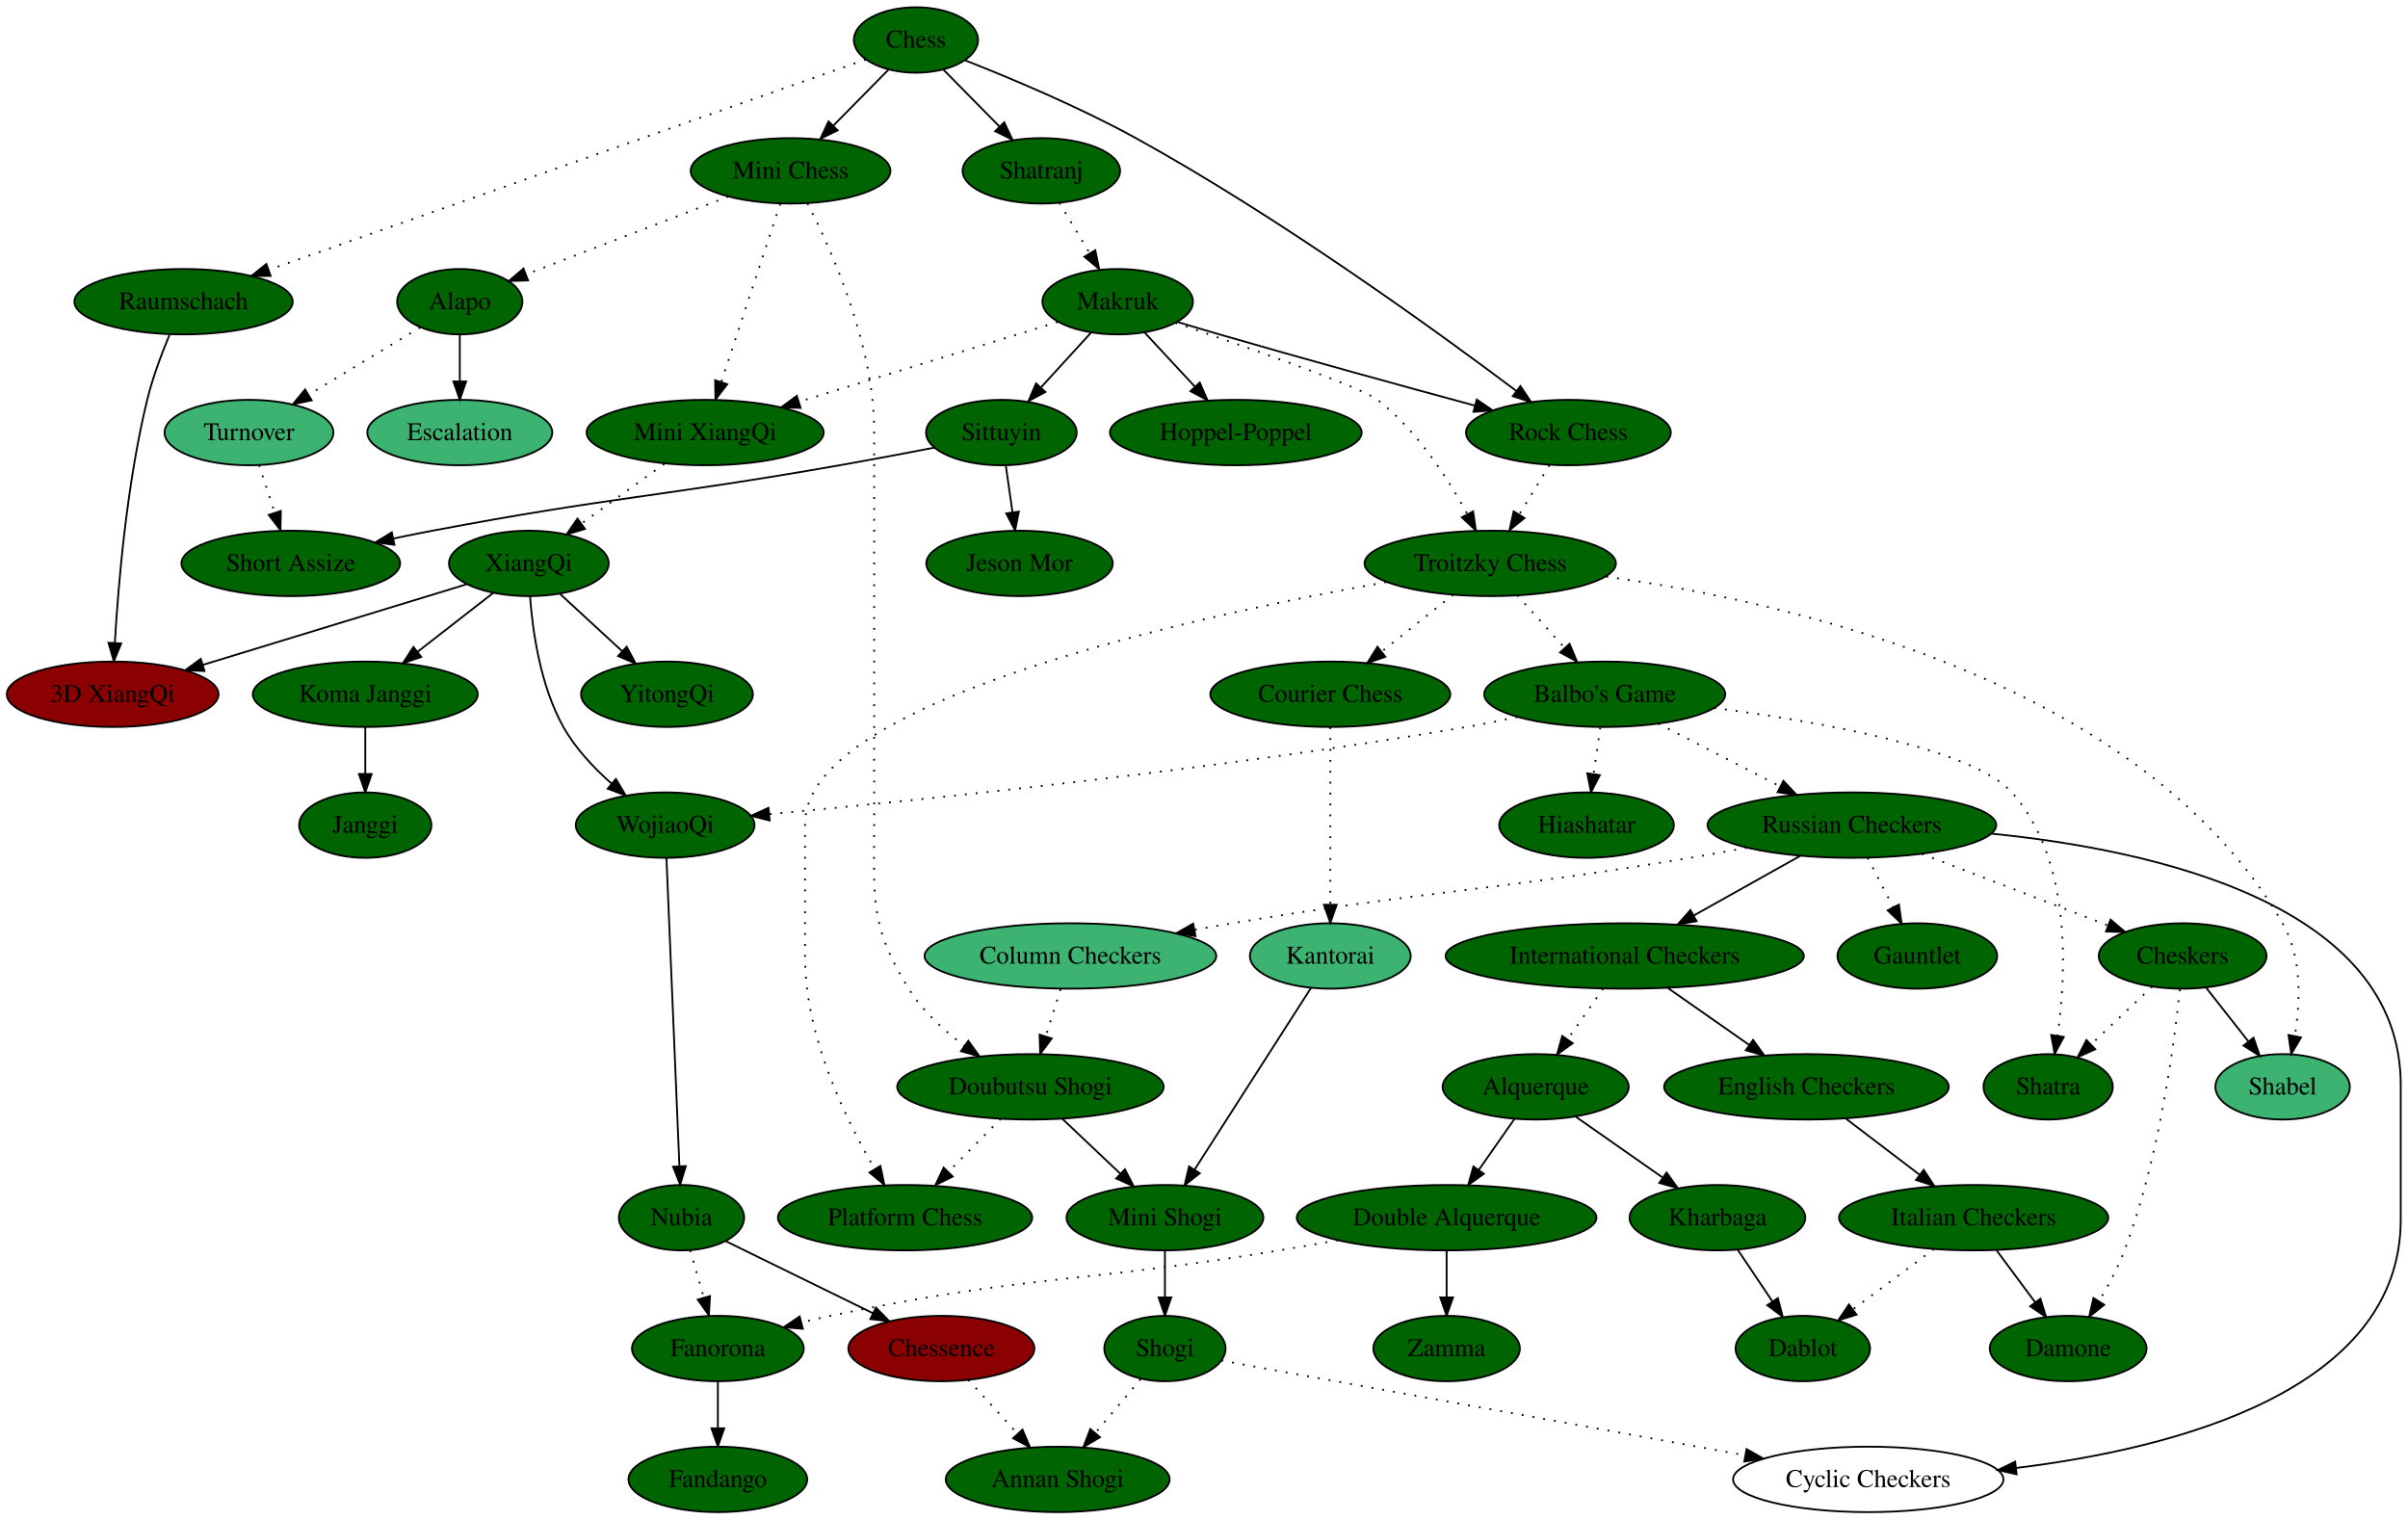
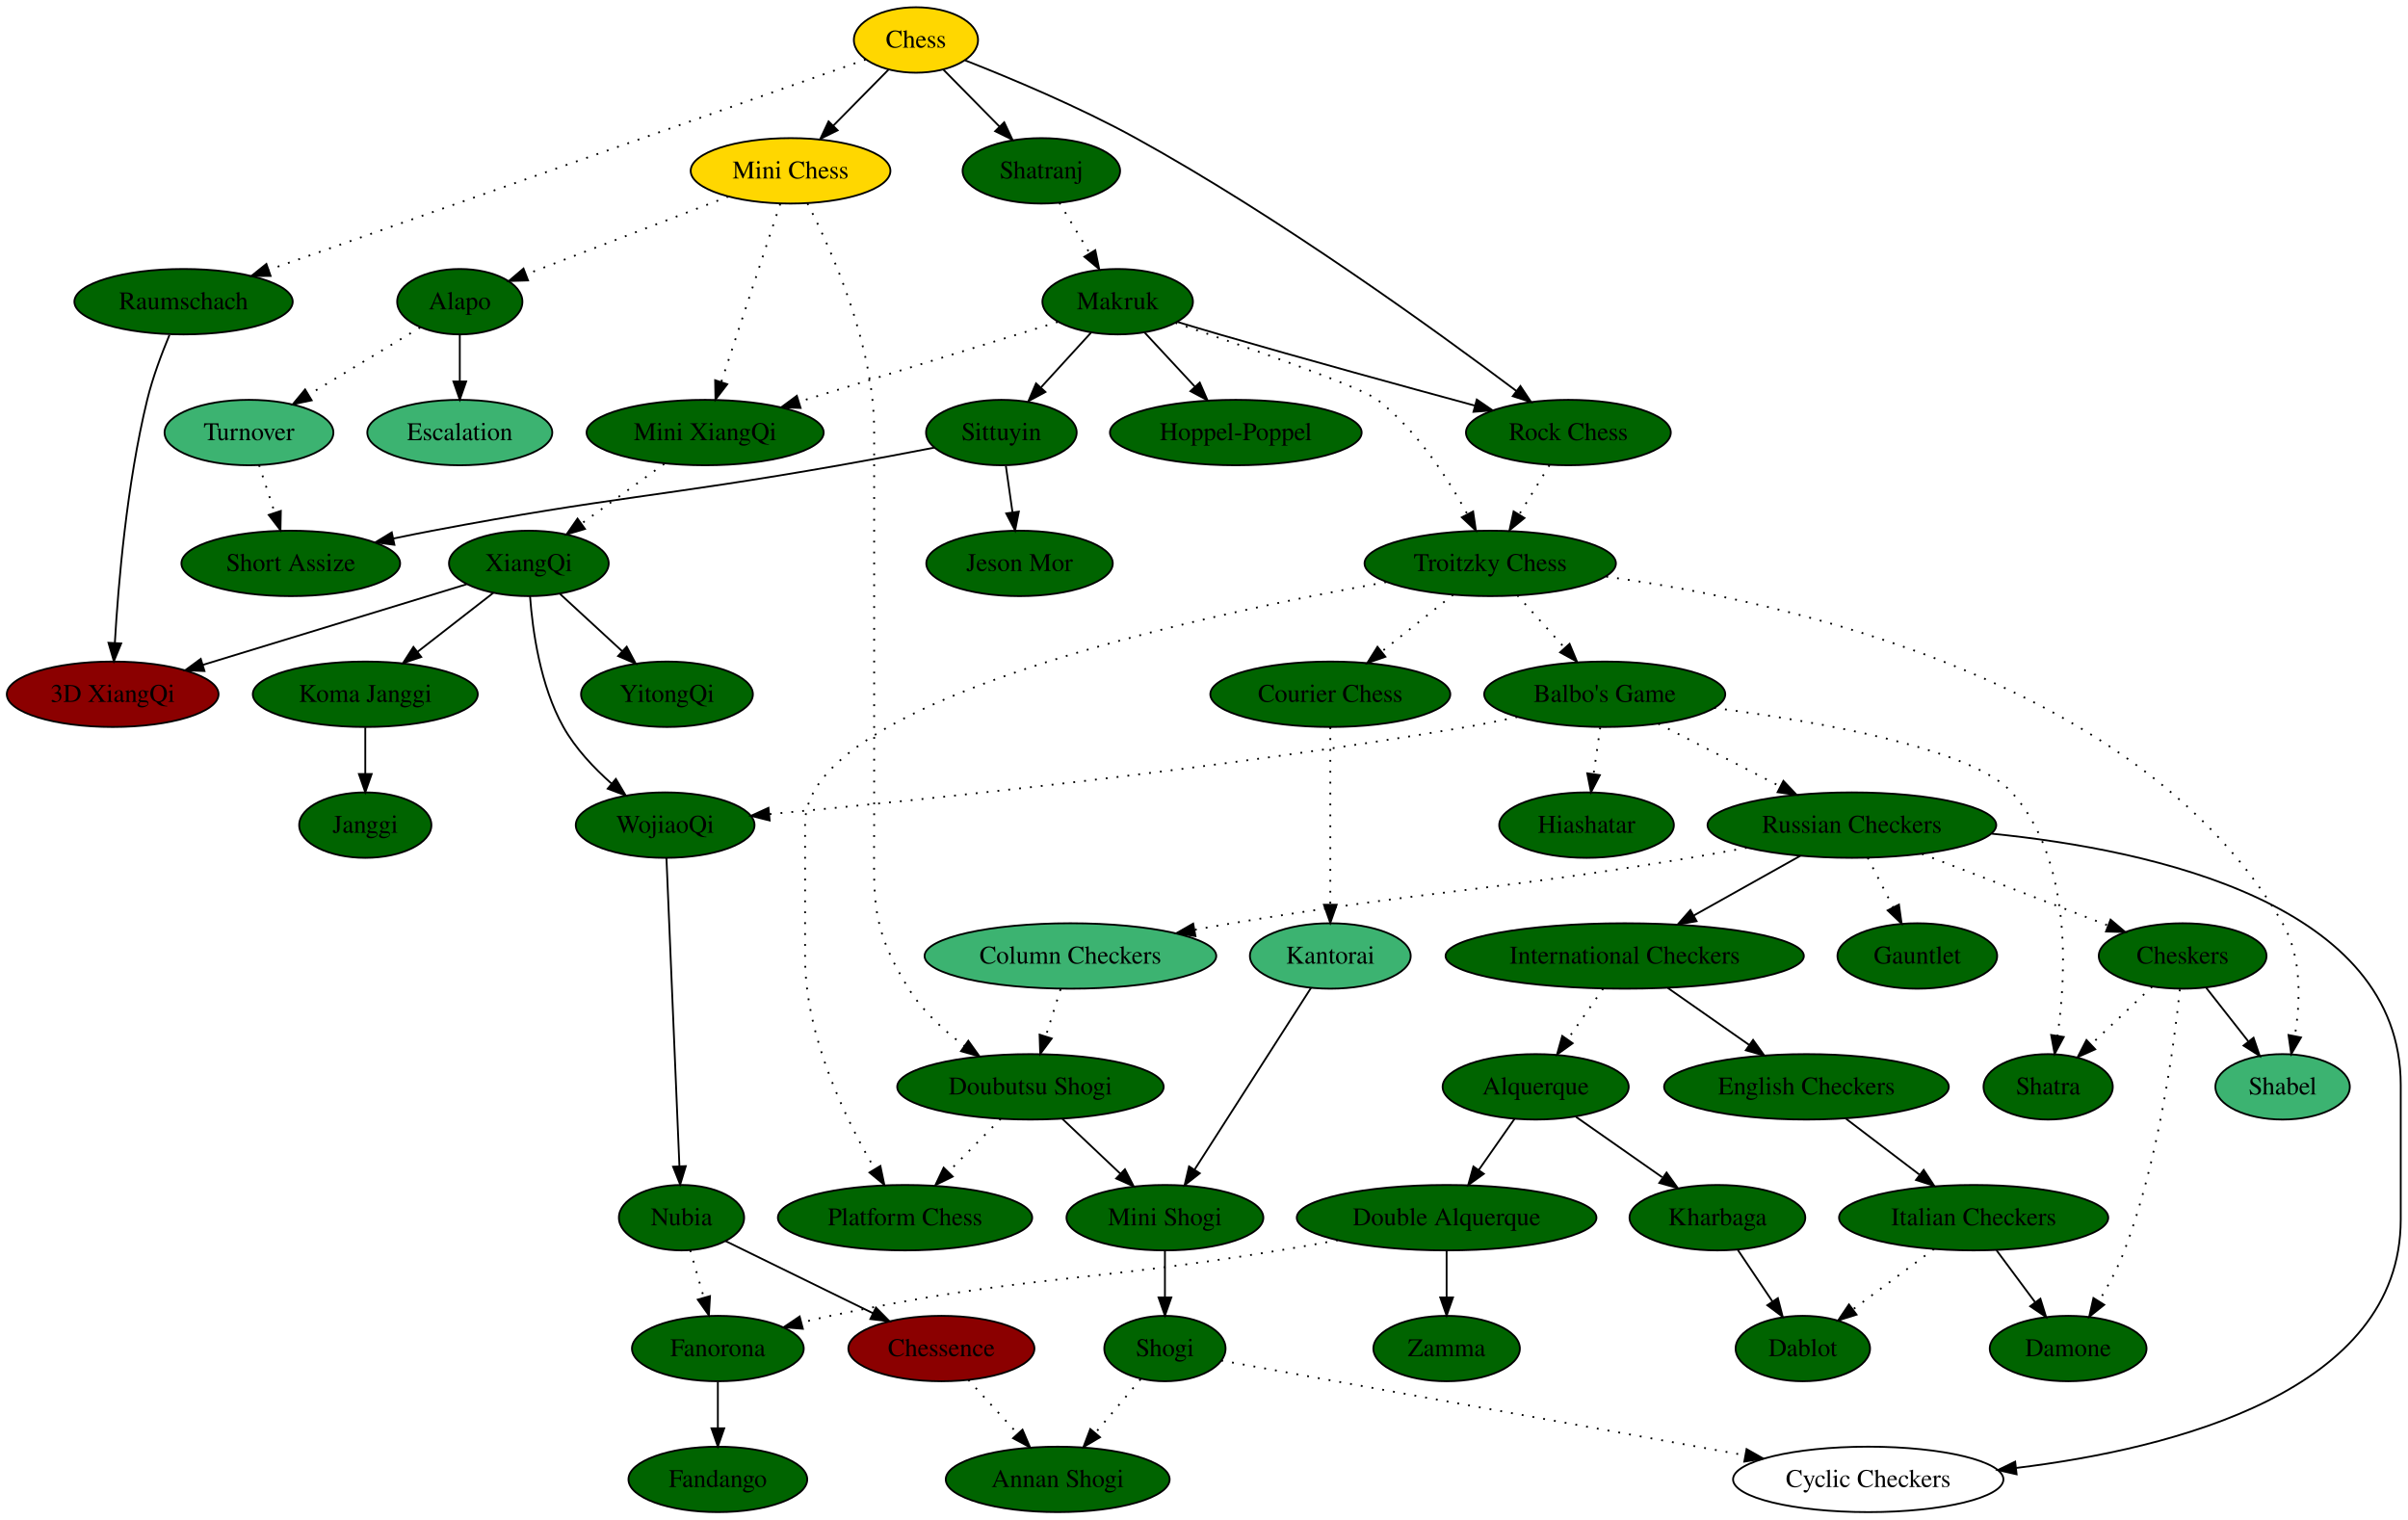
<svg xmlns="http://www.w3.org/2000/svg" xmlns:xlink="http://www.w3.org/1999/xlink" width="1325pt" height="836pt" viewBox="0.00 0.00 1325.00 836.00">
  <g id="graph1" class="graph" transform="scale(1 1) rotate(0) translate(4 832)">
    <polygon fill="white" stroke="white" points="-4,5 -4,-832 1322,-832 1322,5 -4,5" />
    <g id="node1" class="node">
-       <a xlink:href="checkmate/chess.htm">
-         <ellipse fill="darkgreen" stroke="black" cx="500" cy="-810" rx="34.155" ry="18" />
+       <a xlink:href="checkmate/chess-3d.htm">
+         <ellipse fill="gold" stroke="black" cx="500" cy="-810" rx="34.155" ry="18" />
        <text text-anchor="middle" x="500" y="-805.8" font-family="Times,serif" font-size="14.00">Chess</text>
      </a>
    </g>
    <g id="node2" class="node">
-       <a xlink:href="checkmate/mini-chess.htm">
-         <ellipse fill="darkgreen" stroke="black" cx="431" cy="-738" rx="54.947" ry="18" />
+       <a xlink:href="checkmate/mini-chess-3d.htm">
+         <ellipse fill="gold" stroke="black" cx="431" cy="-738" rx="54.947" ry="18" />
        <text text-anchor="middle" x="431" y="-733.8" font-family="Times,serif" font-size="14.00">Mini Chess</text>
      </a>
    </g>
    <g id="edge2" class="edge">
      <path fill="none" stroke="black" d="M485.028,-793.811C476.098,-784.751 464.564,-773.051 454.448,-762.788" />
      <polygon fill="black" stroke="black" points="456.903,-760.293 447.39,-755.628 451.918,-765.207 456.903,-760.293" />
    </g>
    <g id="node3" class="node">
      <a xlink:href="checkmate/shatranj.htm">
        <ellipse fill="darkgreen" stroke="black" cx="569" cy="-738" rx="43.327" ry="18" />
        <text text-anchor="middle" x="569" y="-733.8" font-family="Times,serif" font-size="14.00">Shatranj</text>
      </a>
    </g>
    <g id="edge4" class="edge">
      <path fill="none" stroke="black" d="M514.972,-793.811C524.03,-784.622 535.766,-772.716 545.984,-762.349" />
      <polygon fill="black" stroke="black" points="548.569,-764.712 553.097,-755.134 543.584,-759.798 548.569,-764.712" />
    </g>
    <g id="node13" class="node">
      <a xlink:href="checkmate/chess-rock.htm">
        <ellipse fill="darkgreen" stroke="black" cx="859" cy="-594" rx="56.353" ry="18" />
        <text text-anchor="middle" x="859" y="-589.8" font-family="Times,serif" font-size="14.00">Rock Chess</text>
      </a>
    </g>
    <g id="edge42" class="edge">
      <path fill="none" stroke="black" d="M527.104,-798.774C552.078,-788.97 589.869,-773.161 621,-756 700.252,-712.312 786.694,-649.696 830.341,-616.915" />
      <polygon fill="black" stroke="black" points="832.61,-619.587 838.485,-610.771 828.394,-613.999 832.61,-619.587" />
    </g>
    <g id="node49" class="node">
      <a xlink:href="checkmate/raumschach.htm">
        <ellipse fill="darkgreen" stroke="black" cx="97" cy="-666" rx="60.066" ry="18" />
        <text text-anchor="middle" x="97" y="-661.8" font-family="Times,serif" font-size="14.00">Raumschach</text>
      </a>
    </g>
    <g id="edge6" class="edge">
      <path fill="none" stroke="black" stroke-dasharray="1,5" d="M472.3,-799.24C404.305,-775.281 228.559,-713.356 143.92,-683.533" />
      <polygon fill="black" stroke="black" points="144.902,-680.168 134.308,-680.146 142.576,-686.77 144.902,-680.168" />
    </g>
    <g id="node8" class="node">
      <a xlink:href="breakthrough/doubutsu-shogi.htm">
        <ellipse fill="darkgreen" stroke="black" cx="563" cy="-234" rx="73.311" ry="18" />
        <text text-anchor="middle" x="563" y="-229.8" font-family="Times,serif" font-size="14.00">Doubutsu Shogi</text>
      </a>
    </g>
    <g id="edge16" class="edge">
      <path fill="none" stroke="black" stroke-dasharray="1,5" d="M440.309,-720.087C453.75,-694.038 477,-642.164 477,-595 477,-595 477,-595 477,-377 477,-336.553 474.655,-322.356 496,-288 503.684,-275.632 515.328,-264.956 526.764,-256.493" />
      <polygon fill="black" stroke="black" points="528.811,-259.332 534.995,-250.729 524.796,-253.598 528.811,-259.332" />
    </g>
    <g id="node14" class="node">
      <a xlink:href="xiangqi/mini-xiangqi.htm">
        <ellipse fill="darkgreen" stroke="black" cx="384" cy="-594" rx="65.227" ry="18" />
        <text text-anchor="middle" x="384" y="-589.8" font-family="Times,serif" font-size="14.00">Mini XiangQi</text>
      </a>
    </g>
    <g id="edge22" class="edge">
      <path fill="none" stroke="black" stroke-dasharray="1,5" d="M425.331,-719.871C417.285,-695.564 402.475,-650.819 392.941,-622.013" />
      <polygon fill="black" stroke="black" points="396.154,-620.583 389.689,-612.189 389.509,-622.783 396.154,-620.583" />
    </g>
    <g id="node20" class="node">
      <a xlink:href="breakthrough/alapo.htm">
        <ellipse fill="darkgreen" stroke="black" cx="249" cy="-666" rx="34.452" ry="18" />
        <text text-anchor="middle" x="249" y="-661.8" font-family="Times,serif" font-size="14.00">Alapo</text>
      </a>
    </g>
    <g id="edge34" class="edge">
      <path fill="none" stroke="black" stroke-dasharray="1,5" d="M396.767,-723.834C365.039,-711.631 317.983,-693.532 285.538,-681.053" />
      <polygon fill="black" stroke="black" points="286.561,-677.697 275.971,-677.373 284.048,-684.23 286.561,-677.697" />
    </g>
    <g id="node4" class="node">
      <a xlink:href="checkmate/makruk.htm">
        <ellipse fill="darkgreen" stroke="black" cx="611" cy="-666" rx="41.411" ry="18" />
        <text text-anchor="middle" x="611" y="-661.8" font-family="Times,serif" font-size="14.00">Makruk</text>
      </a>
    </g>
    <g id="edge8" class="edge">
      <path fill="none" stroke="black" stroke-dasharray="1,5" d="M578.953,-720.411C583.902,-712.163 589.995,-702.009 595.534,-692.777" />
      <polygon fill="black" stroke="black" points="598.682,-694.332 600.826,-683.956 592.68,-690.73 598.682,-694.332" />
    </g>
    <g id="node5" class="node">
      <a xlink:href="checkmate/sittuyin.htm">
        <ellipse fill="darkgreen" stroke="black" cx="547" cy="-594" rx="41.437" ry="18" />
        <text text-anchor="middle" x="547" y="-589.8" font-family="Times,serif" font-size="14.00">Sittuyin</text>
      </a>
    </g>
    <g id="edge12" class="edge">
      <path fill="none" stroke="black" d="M596.477,-649.116C588.329,-640.204 578,-628.906 568.89,-618.942" />
      <polygon fill="black" stroke="black" points="571.24,-616.326 561.909,-611.307 566.074,-621.049 571.24,-616.326" />
    </g>
    <g id="node7" class="node">
      <a xlink:href="checkmate/hoppel-poppel.htm">
        <ellipse fill="darkgreen" stroke="black" cx="676" cy="-594" rx="69.254" ry="18" />
        <text text-anchor="middle" x="676" y="-589.8" font-family="Times,serif" font-size="14.00">Hoppel-Poppel</text>
      </a>
    </g>
    <g id="edge18" class="edge">
      <path fill="none" stroke="black" d="M625.75,-649.116C633.907,-640.331 644.216,-629.229 653.371,-619.37" />
      <polygon fill="black" stroke="black" points="656.163,-621.507 660.402,-611.797 651.033,-616.744 656.163,-621.507" />
    </g>
    <g id="edge44" class="edge">
      <path fill="none" stroke="black" d="M643.827,-654.882C651.425,-652.583 659.486,-650.177 667,-648 714.411,-634.262 768.645,-619.367 807.352,-608.875" />
      <polygon fill="black" stroke="black" points="808.602,-612.163 817.341,-606.172 806.774,-605.406 808.602,-612.163" />
    </g>
    <g id="edge20" class="edge">
      <path fill="none" stroke="black" stroke-dasharray="1,5" d="M577.992,-654.821C540.61,-643.294 479.227,-624.365 435.524,-610.889" />
      <polygon fill="black" stroke="black" points="436.517,-607.532 425.93,-607.93 434.454,-614.221 436.517,-607.532" />
    </g>
    <g id="node18" class="node">
      <a xlink:href="checkmate/troitzky-chess.htm">
        <ellipse fill="darkgreen" stroke="black" cx="816" cy="-522" rx="69.159" ry="18" />
        <text text-anchor="middle" x="816" y="-517.8" font-family="Times,serif" font-size="14.00">Troitzky Chess</text>
      </a>
    </g>
    <g id="edge52" class="edge">
      <path fill="none" stroke="black" stroke-dasharray="1,5" d="M642.813,-654.34C682.103,-641 744.892,-619.049 754,-612 775.628,-595.261 792.671,-568.87 803.37,-549.166" />
      <polygon fill="black" stroke="black" points="806.577,-550.586 808.105,-540.102 800.373,-547.345 806.577,-550.586" />
    </g>
    <g id="node6" class="node">
      <a xlink:href="checkmate/short-assize.htm">
        <ellipse fill="darkgreen" stroke="black" cx="156" cy="-522" rx="60.171" ry="18" />
        <text text-anchor="middle" x="156" y="-517.8" font-family="Times,serif" font-size="14.00">Short Assize</text>
      </a>
    </g>
    <g id="edge14" class="edge">
      <path fill="none" stroke="black" d="M510.238,-585.727C494.214,-582.621 475.197,-579.024 458,-576 358.69,-558.539 333.076,-558.743 234,-540 226.978,-538.672 219.621,-537.189 212.348,-535.667" />
      <polygon fill="black" stroke="black" points="213.03,-532.234 202.521,-533.58 211.576,-539.082 213.03,-532.234" />
    </g>
    <g id="node46" class="node">
      <a xlink:href="races/jeson-mor.htm">
        <ellipse fill="darkgreen" stroke="black" cx="557" cy="-522" rx="51.299" ry="18" />
        <text text-anchor="middle" x="557" y="-517.8" font-family="Times,serif" font-size="14.00">Jeson Mor</text>
      </a>
    </g>
    <g id="edge10" class="edge">
      <path fill="none" stroke="black" d="M549.472,-575.697C550.574,-567.983 551.898,-558.712 553.127,-550.112" />
      <polygon fill="black" stroke="black" points="556.607,-550.499 554.557,-540.104 549.677,-549.509 556.607,-550.499" />
    </g>
    <g id="node9" class="node">
      <a xlink:href="shogi/mini-shogi.htm">
        <ellipse fill="darkgreen" stroke="black" cx="637" cy="-162" rx="54.155" ry="18" />
        <text text-anchor="middle" x="637" y="-157.8" font-family="Times,serif" font-size="14.00">Mini Shogi</text>
      </a>
    </g>
    <g id="edge26" class="edge">
      <path fill="none" stroke="black" d="M580.537,-216.411C590.098,-207.367 602.083,-196.03 612.549,-186.13" />
      <polygon fill="black" stroke="black" points="614.985,-188.643 619.844,-179.228 610.174,-183.558 614.985,-188.643" />
    </g>
    <g id="node12" class="node">
      <a xlink:href="checkmate/platform-chess-3d.htm">
        <ellipse fill="darkgreen" stroke="black" cx="494" cy="-162" rx="69.966" ry="18" />
        <text text-anchor="middle" x="494" y="-157.8" font-family="Times,serif" font-size="14.00">Platform Chess</text>
      </a>
    </g>
    <g id="edge46" class="edge">
      <path fill="none" stroke="black" stroke-dasharray="1,5" d="M546.648,-216.411C538.095,-207.734 527.461,-196.946 517.994,-187.342" />
      <polygon fill="black" stroke="black" points="520.227,-184.621 510.714,-179.956 515.241,-189.535 520.227,-184.621" />
    </g>
    <g id="node10" class="node">
      <a xlink:href="shogi/shogi.htm">
        <ellipse fill="darkgreen" stroke="black" cx="637" cy="-90" rx="33.36" ry="18" />
        <text text-anchor="middle" x="637" y="-85.8" font-family="Times,serif" font-size="14.00">Shogi</text>
      </a>
    </g>
    <g id="edge28" class="edge">
      <path fill="none" stroke="black" d="M637,-143.697C637,-135.983 637,-126.712 637,-118.112" />
      <polygon fill="black" stroke="black" points="640.5,-118.104 637,-108.104 633.5,-118.104 640.5,-118.104" />
    </g>
    <g id="node11" class="node">
      <a xlink:href="shogi/annan-shogi.htm">
        <ellipse fill="darkgreen" stroke="black" cx="578" cy="-18" rx="61.597" ry="18" />
        <text text-anchor="middle" x="578" y="-13.8" font-family="Times,serif" font-size="14.00">Annan Shogi</text>
      </a>
    </g>
    <g id="edge30" class="edge">
      <path fill="none" stroke="black" stroke-dasharray="1,5" d="M623.612,-73.116C616.281,-64.418 607.035,-53.448 598.787,-43.663" />
      <polygon fill="black" stroke="black" points="601.279,-41.188 592.158,-35.797 595.926,-45.699 601.279,-41.188" />
    </g>
    <g id="node27" class="node">
      <ellipse fill="none" stroke="black" cx="1024" cy="-18" rx="74.382" ry="18" />
      <text text-anchor="middle" x="1024" y="-13.8" font-family="Times,serif" font-size="14.00">Cyclic Checkers</text>
    </g>
    <g id="edge58" class="edge">
      <path fill="none" stroke="black" stroke-dasharray="1,5" d="M668.016,-83.39C730.236,-72.136 871.56,-46.573 956.234,-31.258" />
      <polygon fill="black" stroke="black" points="957.052,-34.666 966.27,-29.442 955.806,-27.778 957.052,-34.666" />
    </g>
    <g id="edge50" class="edge">
      <path fill="none" stroke="black" stroke-dasharray="1,5" d="M848.591,-576.055C843.595,-567.922 837.499,-557.998 831.936,-548.943" />
      <polygon fill="black" stroke="black" points="834.828,-546.964 826.612,-540.275 828.864,-550.628 834.828,-546.964" />
    </g>
    <g id="node15" class="node">
      <a xlink:href="xiangqi/xiangqi.htm">
        <ellipse fill="darkgreen" stroke="black" cx="287" cy="-522" rx="43.937" ry="18" />
        <text text-anchor="middle" x="287" y="-517.8" font-family="Times,serif" font-size="14.00">XiangQi</text>
      </a>
    </g>
    <g id="edge24" class="edge">
      <path fill="none" stroke="black" stroke-dasharray="1,5" d="M361.502,-576.765C347.935,-566.974 330.513,-554.401 315.928,-543.876" />
      <polygon fill="black" stroke="black" points="317.877,-540.966 307.72,-537.952 313.781,-546.642 317.877,-540.966" />
    </g>
    <g id="node17" class="node">
      <a xlink:href="xiangqi/yitongqi-red.htm">
        <ellipse fill="darkgreen" stroke="black" cx="363" cy="-450" rx="47.273" ry="18" />
        <text text-anchor="middle" x="363" y="-445.8" font-family="Times,serif" font-size="14.00">YitongQi</text>
      </a>
    </g>
    <g id="edge40" class="edge">
      <path fill="none" stroke="black" d="M304.246,-505.116C314.351,-495.808 327.282,-483.898 338.439,-473.622" />
      <polygon fill="black" stroke="black" points="340.838,-476.17 345.823,-466.821 336.096,-471.022 340.838,-476.17" />
    </g>
    <g id="node32" class="node">
      <a xlink:href="xiangqi/koma-janggi.htm">
        <ellipse fill="darkgreen" stroke="black" cx="197" cy="-450" rx="61.893" ry="18" />
        <text text-anchor="middle" x="197" y="-445.8" font-family="Times,serif" font-size="14.00">Koma Janggi</text>
      </a>
    </g>
    <g id="edge76" class="edge">
      <path fill="none" stroke="black" d="M267.471,-505.811C255.312,-496.354 239.454,-484.02 225.861,-473.447" />
      <polygon fill="black" stroke="black" points="227.786,-470.51 217.743,-467.134 223.488,-476.036 227.786,-470.51" />
    </g>
    <g id="node33" class="node">
      <a xlink:href="xiangqi/wojiaoqi.htm">
        <ellipse fill="darkgreen" stroke="black" cx="362" cy="-378" rx="49.177" ry="18" />
        <text text-anchor="middle" x="362" y="-373.8" font-family="Times,serif" font-size="14.00">WojiaoQi</text>
      </a>
    </g>
    <g id="edge78" class="edge">
      <path fill="none" stroke="black" d="M287.657,-503.874C289.033,-485.133 293.237,-454.731 306,-432 312.619,-420.211 322.732,-409.475 332.552,-400.795" />
      <polygon fill="black" stroke="black" points="334.885,-403.406 340.292,-394.295 330.383,-398.046 334.885,-403.406" />
    </g>
    <g id="node50" class="node">
      <ellipse fill="darkred" stroke="black" cx="58" cy="-450" rx="58.256" ry="18" />
      <text text-anchor="middle" x="58" y="-445.8" font-family="Times,serif" font-size="14.00">3D XiangQi</text>
    </g>
    <g id="edge130" class="edge">
      <path fill="none" stroke="black" d="M252.716,-510.52C214.205,-498.748 151.362,-479.539 107.52,-466.137" />
      <polygon fill="black" stroke="black" points="108.504,-462.778 97.917,-463.202 106.457,-469.472 108.504,-462.778" />
    </g>
    <g id="node16" class="node">
      <a xlink:href="xiangqi/janggi.htm">
        <ellipse fill="darkgreen" stroke="black" cx="197" cy="-378" rx="36.373" ry="18" />
        <text text-anchor="middle" x="197" y="-373.8" font-family="Times,serif" font-size="14.00">Janggi</text>
      </a>
    </g>
    <g id="edge48" class="edge">
      <path fill="none" stroke="black" stroke-dasharray="1,5" d="M758.742,-511.696C653.277,-492.928 439,-446.492 439,-379 439,-379 439,-379 439,-305 439,-262.008 461.193,-216.337 477.384,-188.738" />
      <polygon fill="black" stroke="black" points="480.427,-190.47 482.604,-180.101 474.436,-186.849 480.427,-190.47" />
    </g>
    <g id="node19" class="node">
      <a xlink:href="checkmate/balbo-chess.htm">
        <ellipse fill="darkgreen" stroke="black" cx="879" cy="-450" rx="66.318" ry="18" />
        <text text-anchor="middle" x="879" y="-445.8" font-family="Times,serif" font-size="14.00">Balbo's Game</text>
      </a>
    </g>
    <g id="edge54" class="edge">
      <path fill="none" stroke="black" stroke-dasharray="1,5" d="M830.93,-504.411C838.662,-495.82 848.257,-485.159 856.835,-475.627" />
      <polygon fill="black" stroke="black" points="859.651,-477.731 863.739,-467.956 854.448,-473.048 859.651,-477.731" />
    </g>
    <g id="node26" class="node">
      <a xlink:href="checkmate/shabel.htm">
        <ellipse fill="mediumseagreen" stroke="black" cx="1252" cy="-234" rx="36.98" ry="18" />
        <text text-anchor="middle" x="1252" y="-229.8" font-family="Times,serif" font-size="14.00">Shabel</text>
      </a>
    </g>
    <g id="edge66" class="edge">
      <path fill="none" stroke="black" stroke-dasharray="1,5" d="M879.852,-514.702C981.128,-500.793 1175,-457.219 1252,-324 1262.78,-305.35 1261.82,-280.618 1258.71,-261.959" />
      <polygon fill="black" stroke="black" points="1262.12,-261.171 1256.76,-252.032 1255.25,-262.519 1262.12,-261.171" />
    </g>
    <g id="node47" class="node">
      <a xlink:href="checkmate/courier-chess.htm">
        <ellipse fill="darkgreen" stroke="black" cx="728" cy="-450" rx="66.022" ry="18" />
        <text text-anchor="middle" x="728" y="-445.8" font-family="Times,serif" font-size="14.00">Courier Chess</text>
      </a>
    </g>
    <g id="edge122" class="edge">
      <path fill="none" stroke="black" stroke-dasharray="1,5" d="M795.59,-504.765C783.928,-495.488 769.127,-483.714 756.35,-473.551" />
      <polygon fill="black" stroke="black" points="758.304,-470.633 748.299,-467.147 753.947,-476.112 758.304,-470.633" />
    </g>
    <g id="node21" class="node">
      <a xlink:href="checkmate/hiashatar.htm">
        <ellipse fill="darkgreen" stroke="black" cx="869" cy="-378" rx="48.051" ry="18" />
        <text text-anchor="middle" x="869" y="-373.8" font-family="Times,serif" font-size="14.00">Hiashatar</text>
      </a>
    </g>
    <g id="edge56" class="edge">
      <path fill="none" stroke="black" stroke-dasharray="1,5" d="M876.528,-431.697C875.426,-423.983 874.102,-414.712 872.873,-406.112" />
      <polygon fill="black" stroke="black" points="876.323,-405.509 871.443,-396.104 869.393,-406.499 876.323,-405.509" />
    </g>
    <g id="node31" class="node">
      <a xlink:href="checkers/shatra.htm">
        <ellipse fill="darkgreen" stroke="black" cx="1123" cy="-234" rx="35.557" ry="18" />
        <text text-anchor="middle" x="1123" y="-229.8" font-family="Times,serif" font-size="14.00">Shatra</text>
      </a>
    </g>
    <g id="edge70" class="edge">
      <path fill="none" stroke="black" stroke-dasharray="1,5" d="M939.228,-442.487C997.946,-434.83 1081.46,-420.025 1103,-396 1135.89,-359.323 1133.17,-297.609 1128.15,-262.19" />
      <polygon fill="black" stroke="black" points="1131.58,-261.43 1126.56,-252.099 1124.66,-262.523 1131.58,-261.43" />
    </g>
    <g id="edge80" class="edge">
      <path fill="none" stroke="black" stroke-dasharray="1,5" d="M830.899,-437.475C821.672,-435.482 812.062,-433.554 803,-432 666.198,-408.54 503.76,-391.869 419.363,-384.038" />
      <polygon fill="black" stroke="black" points="419.496,-380.535 409.217,-383.104 418.854,-387.506 419.496,-380.535" />
    </g>
    <g id="node36" class="node">
      <a xlink:href="checkers/russian-checkers.htm">
        <ellipse fill="darkgreen" stroke="black" cx="1015" cy="-378" rx="79.436" ry="18" />
        <text text-anchor="middle" x="1015" y="-373.8" font-family="Times,serif" font-size="14.00">Russian Checkers</text>
      </a>
    </g>
    <g id="edge86" class="edge">
      <path fill="none" stroke="black" stroke-dasharray="1,5" d="M908.51,-433.811C928.109,-423.723 954.069,-410.362 975.45,-399.357" />
      <polygon fill="black" stroke="black" points="977.316,-402.332 984.606,-394.644 974.113,-396.109 977.316,-402.332" />
    </g>
    <g id="node22" class="node">
      <a xlink:href="checkmate/escalation.htm">
        <ellipse fill="mediumseagreen" stroke="black" cx="249" cy="-594" rx="50.891" ry="18" />
        <text text-anchor="middle" x="249" y="-589.8" font-family="Times,serif" font-size="14.00">Escalation</text>
      </a>
    </g>
    <g id="edge36" class="edge">
      <path fill="none" stroke="black" d="M249,-647.697C249,-639.983 249,-630.712 249,-622.112" />
      <polygon fill="black" stroke="black" points="252.5,-622.104 249,-612.104 245.5,-622.104 252.5,-622.104" />
    </g>
    <g id="node23" class="node">
      <a xlink:href="checkmate/turnover.htm">
        <ellipse fill="mediumseagreen" stroke="black" cx="133" cy="-594" rx="46.45" ry="18" />
        <text text-anchor="middle" x="133" y="-589.8" font-family="Times,serif" font-size="14.00">Turnover</text>
      </a>
    </g>
    <g id="edge72" class="edge">
      <path fill="none" stroke="black" stroke-dasharray="1,5" d="M227.181,-651.834C209.88,-641.393 185.426,-626.636 165.773,-614.777" />
      <polygon fill="black" stroke="black" points="167.494,-611.727 157.123,-609.557 163.877,-617.721 167.494,-611.727" />
    </g>
    <g id="edge74" class="edge">
      <path fill="none" stroke="black" stroke-dasharray="1,5" d="M138.568,-576.055C141.156,-568.176 144.297,-558.617 147.196,-549.794" />
      <polygon fill="black" stroke="black" points="150.527,-550.868 150.324,-540.275 143.877,-548.683 150.527,-550.868" />
    </g>
    <g id="node24" class="node">
      <a xlink:href="checkers/cheskers.htm">
        <ellipse fill="darkgreen" stroke="black" cx="1197" cy="-306" rx="46.15" ry="18" />
        <text text-anchor="middle" x="1197" y="-301.8" font-family="Times,serif" font-size="14.00">Cheskers</text>
      </a>
    </g>
    <g id="edge64" class="edge">
      <path fill="none" stroke="black" d="M1210.03,-288.411C1216.91,-279.655 1225.48,-268.751 1233.08,-259.082" />
      <polygon fill="black" stroke="black" points="1236.01,-261.014 1239.44,-250.988 1230.51,-256.689 1236.01,-261.014" />
    </g>
    <g id="node30" class="node">
      <a xlink:href="checkers/italian-damone.htm">
        <ellipse fill="darkgreen" stroke="black" cx="1134" cy="-90" rx="43.129" ry="18" />
        <text text-anchor="middle" x="1134" y="-85.8" font-family="Times,serif" font-size="14.00">Damone</text>
      </a>
    </g>
    <g id="edge62" class="edge">
      <path fill="none" stroke="black" stroke-dasharray="1,5" d="M1195.45,-287.559C1192.36,-257.439 1184.01,-194.09 1165,-144 1161.39,-134.485 1156.16,-124.696 1151.02,-116.161" />
      <polygon fill="black" stroke="black" points="1153.84,-114.073 1145.56,-107.463 1147.91,-117.794 1153.84,-114.073" />
    </g>
    <g id="edge68" class="edge">
      <path fill="none" stroke="black" stroke-dasharray="1,5" d="M1180.21,-289.116C1170.33,-279.768 1157.67,-267.795 1146.77,-257.489" />
      <polygon fill="black" stroke="black" points="1148.89,-254.67 1139.22,-250.34 1144.08,-259.755 1148.89,-254.67" />
    </g>
    <g id="node25" class="node">
      <a xlink:href="checkers/column-checkers.htm">
        <ellipse fill="mediumseagreen" stroke="black" cx="585" cy="-306" rx="80.25" ry="18" />
        <text text-anchor="middle" x="585" y="-301.8" font-family="Times,serif" font-size="14.00">Column Checkers</text>
      </a>
    </g>
    <g id="edge118" class="edge">
      <path fill="none" stroke="black" stroke-dasharray="1,5" d="M579.562,-287.697C577.111,-279.898 574.16,-270.509 571.432,-261.829" />
      <polygon fill="black" stroke="black" points="574.713,-260.595 568.376,-252.104 568.035,-262.694 574.713,-260.595" />
    </g>
    <g id="node28" class="node">
      <a xlink:href="checkers/english-checkers.htm">
        <ellipse fill="darkgreen" stroke="black" cx="990" cy="-234" rx="78.33" ry="18" />
        <text text-anchor="middle" x="990" y="-229.8" font-family="Times,serif" font-size="14.00">English Checkers</text>
      </a>
    </g>
    <g id="node29" class="node">
      <a xlink:href="checkers/italian-checkers.htm">
        <ellipse fill="darkgreen" stroke="black" cx="1082" cy="-162" rx="74.069" ry="18" />
        <text text-anchor="middle" x="1082" y="-157.8" font-family="Times,serif" font-size="14.00">Italian Checkers</text>
      </a>
    </g>
    <g id="edge100" class="edge">
      <path fill="none" stroke="black" d="M1011.8,-216.411C1023.83,-207.257 1038.95,-195.755 1052.07,-185.772" />
      <polygon fill="black" stroke="black" points="1054.51,-188.311 1060.35,-179.47 1050.28,-182.74 1054.51,-188.311" />
    </g>
    <g id="edge60" class="edge">
      <path fill="none" stroke="black" d="M1094.59,-144.055C1100.94,-135.505 1108.76,-124.975 1115.76,-115.556" />
      <polygon fill="black" stroke="black" points="1118.73,-117.422 1121.89,-107.307 1113.11,-113.247 1118.73,-117.422" />
    </g>
    <g id="node42" class="node">
      <a xlink:href="checkers-like/dablot-asele.htm">
        <ellipse fill="darkgreen" stroke="black" cx="988" cy="-90" rx="36.98" ry="18" />
        <text text-anchor="middle" x="988" y="-85.8" font-family="Times,serif" font-size="14.00">Dablot</text>
      </a>
    </g>
    <g id="edge116" class="edge">
      <path fill="none" stroke="black" stroke-dasharray="1,5" d="M1060.2,-144.765C1046.99,-134.931 1030.02,-122.293 1015.85,-111.74" />
      <polygon fill="black" stroke="black" points="1017.56,-108.648 1007.45,-105.483 1013.38,-114.263 1017.56,-108.648" />
    </g>
    <g id="edge38" class="edge">
      <path fill="none" stroke="black" d="M197,-431.697C197,-423.983 197,-414.712 197,-406.112" />
      <polygon fill="black" stroke="black" points="200.5,-406.104 197,-396.104 193.5,-406.104 200.5,-406.104" />
    </g>
    <g id="node43" class="node">
      <a xlink:href="breakthrough/nubia.htm">
        <ellipse fill="darkgreen" stroke="black" cx="371" cy="-162" rx="34.452" ry="18" />
        <text text-anchor="middle" x="371" y="-157.8" font-family="Times,serif" font-size="14.00">Nubia</text>
      </a>
    </g>
    <g id="edge82" class="edge">
      <path fill="none" stroke="black" d="M362.721,-359.849C364.278,-322.832 367.964,-235.181 369.848,-190.386" />
      <polygon fill="black" stroke="black" points="373.352,-190.371 370.275,-180.232 366.358,-190.077 373.352,-190.371" />
    </g>
    <g id="node34" class="node">
      <a xlink:href="checkers-like/alquerque.htm">
        <ellipse fill="darkgreen" stroke="black" cx="841" cy="-234" rx="51.193" ry="18" />
        <text text-anchor="middle" x="841" y="-229.8" font-family="Times,serif" font-size="14.00">Alquerque</text>
      </a>
    </g>
    <g id="node35" class="node">
      <a xlink:href="checkers-like/double-alquerque.htm">
        <ellipse fill="darkgreen" stroke="black" cx="792" cy="-162" rx="82.452" ry="18" />
        <text text-anchor="middle" x="792" y="-157.8" font-family="Times,serif" font-size="14.00">Double Alquerque</text>
      </a>
    </g>
    <g id="edge106" class="edge">
      <path fill="none" stroke="black" d="M829.388,-216.411C823.494,-207.992 816.209,-197.585 809.64,-188.201" />
      <polygon fill="black" stroke="black" points="812.471,-186.141 803.869,-179.956 806.737,-190.156 812.471,-186.141" />
    </g>
    <g id="node38" class="node">
      <a xlink:href="checkers-like/kharbaga.htm">
        <ellipse fill="darkgreen" stroke="black" cx="941" cy="-162" rx="48.352" ry="18" />
        <text text-anchor="middle" x="941" y="-157.8" font-family="Times,serif" font-size="14.00">Kharbaga</text>
      </a>
    </g>
    <g id="edge104" class="edge">
      <path fill="none" stroke="black" d="M863.193,-217.465C877.142,-207.7 895.325,-194.972 910.605,-184.276" />
      <polygon fill="black" stroke="black" points="913.028,-186.853 919.213,-178.251 909.013,-181.118 913.028,-186.853" />
    </g>
    <g id="node39" class="node">
      <a xlink:href="checkers-like/zamma.htm">
        <ellipse fill="darkgreen" stroke="black" cx="792" cy="-90" rx="40.3" ry="18" />
        <text text-anchor="middle" x="792" y="-85.8" font-family="Times,serif" font-size="14.00">Zamma</text>
      </a>
    </g>
    <g id="edge112" class="edge">
      <path fill="none" stroke="black" d="M792,-143.697C792,-135.983 792,-126.712 792,-118.112" />
      <polygon fill="black" stroke="black" points="795.5,-118.104 792,-108.104 788.5,-118.104 795.5,-118.104" />
    </g>
    <g id="node41" class="node">
      <a xlink:href="checkers-like/fanorona.htm">
        <ellipse fill="darkgreen" stroke="black" cx="391" cy="-90" rx="47.26" ry="18" />
        <text text-anchor="middle" x="391" y="-85.8" font-family="Times,serif" font-size="14.00">Fanorona</text>
      </a>
    </g>
    <g id="edge108" class="edge">
      <path fill="none" stroke="black" stroke-dasharray="1,5" d="M732.177,-149.605C721.474,-147.664 710.417,-145.721 700,-144 590.546,-125.918 561.588,-130.711 453,-108 447.874,-106.928 442.544,-105.678 437.257,-104.351" />
      <polygon fill="black" stroke="black" points="437.768,-100.867 427.209,-101.731 436.002,-107.641 437.768,-100.867" />
    </g>
    <g id="edge94" class="edge">
      <path fill="none" stroke="black" stroke-dasharray="1,5" d="M1053.6,-362.155C1083.63,-350.603 1125.22,-334.607 1155.88,-322.815" />
      <polygon fill="black" stroke="black" points="1157.34,-326.002 1165.42,-319.146 1154.83,-319.469 1157.34,-326.002" />
    </g>
    <g id="edge96" class="edge">
      <path fill="none" stroke="black" stroke-dasharray="1,5" d="M957.142,-365.541C946.787,-363.607 936.086,-361.683 926,-360 814.405,-341.382 785.595,-342.618 674,-324 667.328,-322.887 660.386,-321.668 653.454,-320.41" />
      <polygon fill="black" stroke="black" points="653.805,-316.916 643.336,-318.548 652.537,-323.801 653.805,-316.916" />
    </g>
    <g id="edge90" class="edge">
      <path fill="none" stroke="black" d="M1091.99,-373.277C1181.46,-364.324 1317,-334.362 1317,-235 1317,-235 1317,-235 1317,-161 1317,-66.525 1192.12,-34.884 1105.41,-24.301" />
      <polygon fill="black" stroke="black" points="1105.64,-20.803 1095.3,-23.14 1104.84,-27.758 1105.64,-20.803" />
    </g>
    <g id="node37" class="node">
      <a xlink:href="checkers/international-checkers.htm">
        <ellipse fill="darkgreen" stroke="black" cx="890" cy="-306" rx="98.575" ry="18" />
        <text text-anchor="middle" x="890" y="-301.8" font-family="Times,serif" font-size="14.00">International Checkers</text>
      </a>
    </g>
    <g id="edge88" class="edge">
      <path fill="none" stroke="black" d="M986.636,-361.116C969.303,-351.41 946.918,-338.874 928.058,-328.312" />
      <polygon fill="black" stroke="black" points="929.555,-325.139 919.12,-323.307 926.135,-331.247 929.555,-325.139" />
    </g>
    <g id="node40" class="node">
      <a xlink:href="breakthrough/gauntlet-8x8.htm">
        <ellipse fill="darkgreen" stroke="black" cx="1051" cy="-306" rx="43.935" ry="18" />
        <text text-anchor="middle" x="1051" y="-301.8" font-family="Times,serif" font-size="14.00">Gauntlet</text>
      </a>
    </g>
    <g id="edge92" class="edge">
      <path fill="none" stroke="black" stroke-dasharray="1,5" d="M1023.71,-360.055C1027.92,-351.887 1033.05,-341.912 1037.72,-332.824" />
      <polygon fill="black" stroke="black" points="1040.9,-334.283 1042.37,-323.789 1034.68,-331.081 1040.9,-334.283" />
    </g>
    <g id="edge98" class="edge">
      <path fill="none" stroke="black" d="M913.699,-288.411C927.121,-279.016 944.078,-267.146 958.596,-256.983" />
      <polygon fill="black" stroke="black" points="960.631,-259.83 966.816,-251.228 956.617,-254.096 960.631,-259.83" />
    </g>
    <g id="edge102" class="edge">
      <path fill="none" stroke="black" stroke-dasharray="1,5" d="M878.138,-288.055C872.3,-279.715 865.144,-269.491 858.676,-260.252" />
      <polygon fill="black" stroke="black" points="861.354,-257.974 852.752,-251.789 855.62,-261.988 861.354,-257.974" />
    </g>
    <g id="edge114" class="edge">
      <path fill="none" stroke="black" d="M952.138,-144.411C957.875,-135.868 964.984,-125.278 971.357,-115.787" />
      <polygon fill="black" stroke="black" points="974.273,-117.723 976.942,-107.47 968.461,-113.821 974.273,-117.723" />
    </g>
    <g id="node45" class="node">
      <a xlink:href="checkers-like/fandango.htm">
        <ellipse fill="darkgreen" stroke="black" cx="391" cy="-18" rx="49.181" ry="18" />
        <text text-anchor="middle" x="391" y="-13.8" font-family="Times,serif" font-size="14.00">Fandango</text>
      </a>
    </g>
    <g id="edge120" class="edge">
      <path fill="none" stroke="black" d="M391,-71.697C391,-63.983 391,-54.712 391,-46.112" />
      <polygon fill="black" stroke="black" points="394.5,-46.104 391,-36.104 387.5,-46.104 394.5,-46.104" />
    </g>
    <g id="edge110" class="edge">
      <path fill="none" stroke="black" stroke-dasharray="1,5" d="M375.841,-144.055C378.068,-136.261 380.765,-126.822 383.263,-118.079" />
      <polygon fill="black" stroke="black" points="386.682,-118.852 386.064,-108.275 379.952,-116.929 386.682,-118.852" />
    </g>
    <g id="node44" class="node">
      <ellipse fill="darkred" stroke="black" cx="514" cy="-90" rx="51.19" ry="18" />
      <text text-anchor="middle" x="514" y="-85.8" font-family="Times,serif" font-size="14.00">Chessence</text>
    </g>
    <g id="edge84" class="edge">
      <path fill="none" stroke="black" d="M395.258,-149.125C417.471,-138.252 450.696,-121.988 476.356,-109.427" />
      <polygon fill="black" stroke="black" points="477.991,-112.524 485.434,-104.984 474.913,-106.237 477.991,-112.524" />
    </g>
    <g id="edge32" class="edge">
      <path fill="none" stroke="black" stroke-dasharray="1,5" d="M528.844,-72.765C536.886,-63.969 546.98,-52.928 555.925,-43.144" />
      <polygon fill="black" stroke="black" points="558.628,-45.375 562.792,-35.633 553.461,-40.652 558.628,-45.375" />
    </g>
    <g id="node48" class="node">
      <a xlink:href="shogi/kantorai.htm">
        <ellipse fill="mediumseagreen" stroke="black" cx="728" cy="-306" rx="44.233" ry="18" />
        <text text-anchor="middle" x="728" y="-301.8" font-family="Times,serif" font-size="14.00">Kantorai</text>
      </a>
    </g>
    <g id="edge124" class="edge">
      <path fill="none" stroke="black" stroke-dasharray="1,5" d="M728,-431.871C728,-407.67 728,-363.211 728,-334.393" />
      <polygon fill="black" stroke="black" points="731.5,-334.189 728,-324.189 724.5,-334.189 731.5,-334.189" />
    </g>
    <g id="edge126" class="edge">
      <path fill="none" stroke="black" d="M717.383,-288.433C701.645,-263.875 671.993,-217.604 653.435,-188.646" />
      <polygon fill="black" stroke="black" points="656.174,-186.433 647.831,-179.902 650.28,-190.21 656.174,-186.433" />
    </g>
    <g id="edge128" class="edge">
      <path fill="none" stroke="black" d="M89.237,-647.673C84.982,-637.48 79.982,-624.23 77,-612 65.739,-565.814 61.067,-510.487 59.191,-478.187" />
      <polygon fill="black" stroke="black" points="62.684,-477.962 58.657,-468.163 55.694,-478.335 62.684,-477.962" />
    </g>
  </g>
</svg>
